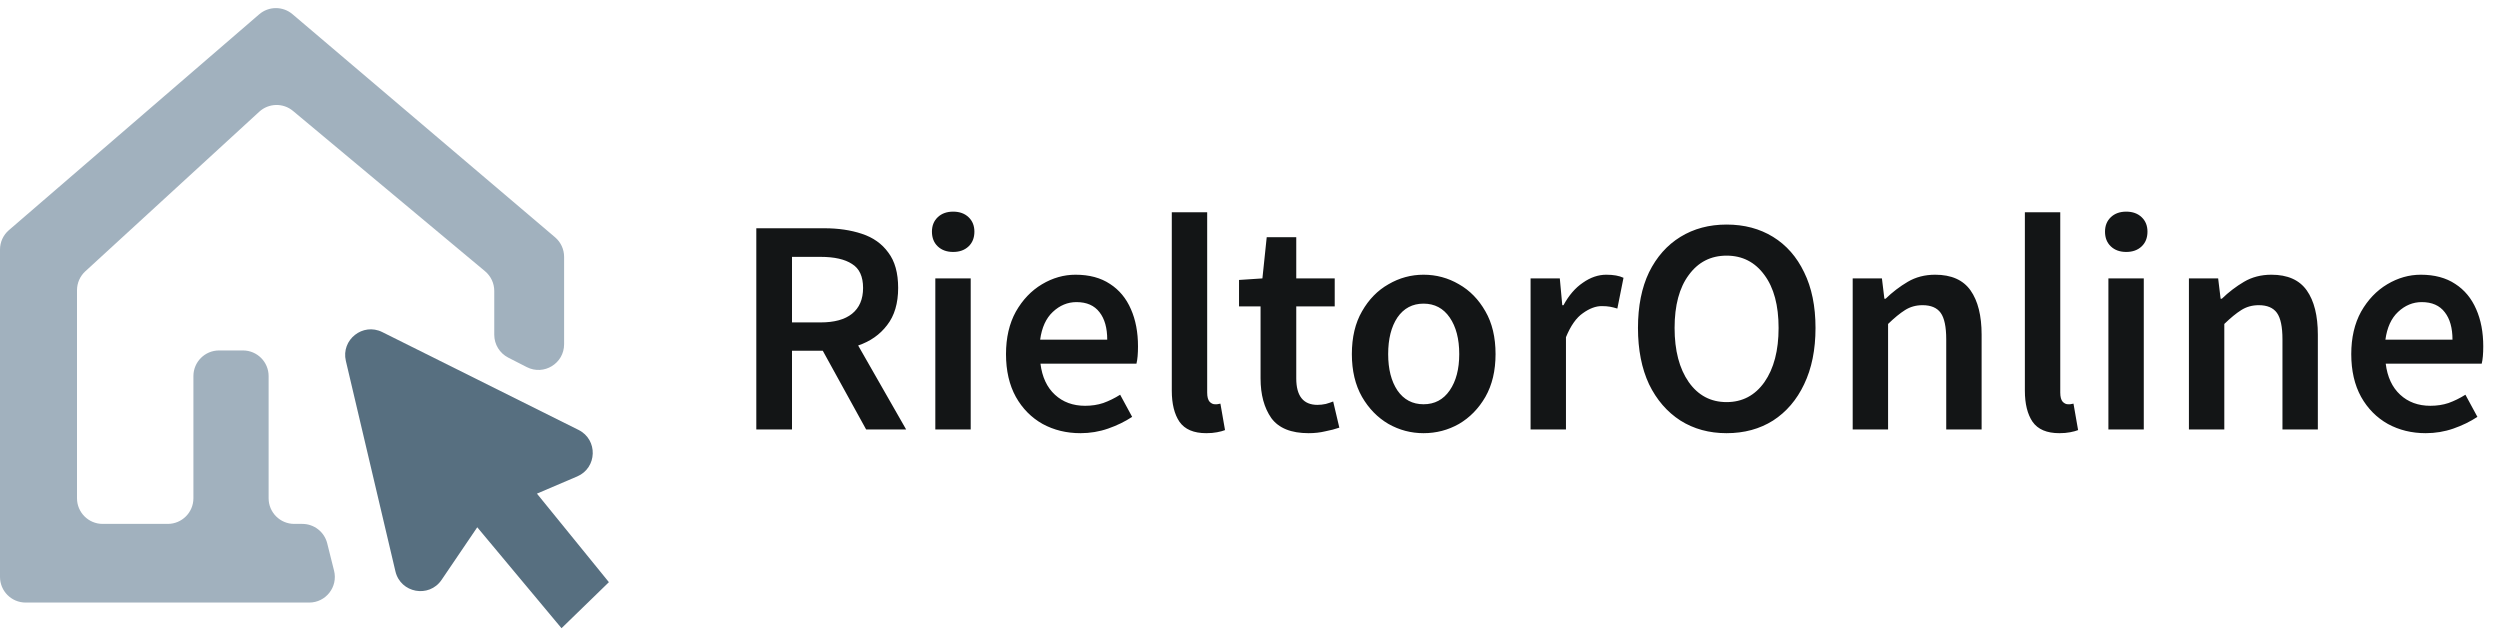
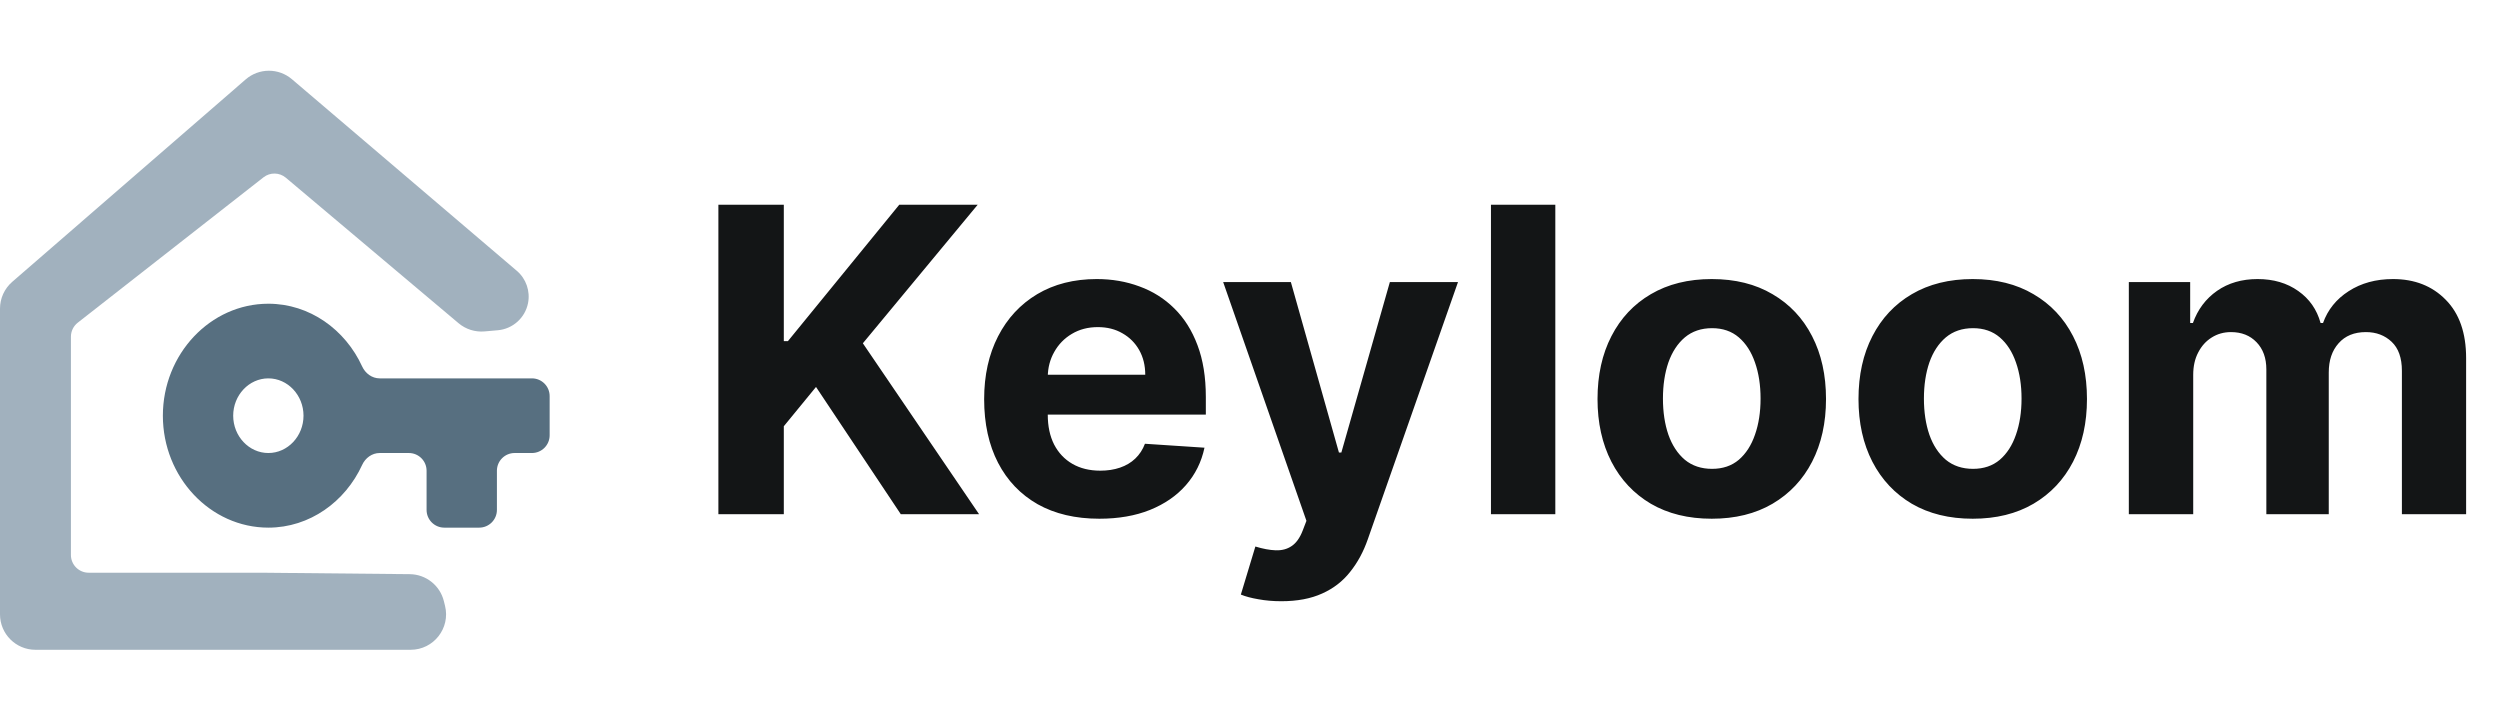
- <svg xmlns="http://www.w3.org/2000/svg" width="195" height="49" viewBox="0 0 195 49" fill="none">
-   <path d="M20.952 38.864V29.335C20.952 28.231 20.057 27.335 18.952 27.335H17.086C15.981 27.335 15.086 28.231 15.086 29.335V38.864C15.086 39.968 14.19 40.864 13.086 40.864H8.006C6.902 40.864 6.006 39.968 6.006 38.864V22.636C6.006 22.076 6.241 21.541 6.654 21.162L20.221 8.715C20.96 8.037 22.086 8.011 22.855 8.653L37.834 21.157C38.289 21.537 38.552 22.099 38.552 22.692V26.112C38.552 26.863 38.973 27.55 39.641 27.893L41.089 28.634C42.419 29.315 44 28.349 44 26.854V20.032C44 19.445 43.742 18.888 43.295 18.508L22.816 1.108C22.065 0.47 20.961 0.474 20.215 1.118L0.694 17.951C0.253 18.331 0 18.884 0 19.465V45C0 46.105 0.895 47 2 47H24.117C25.418 47 26.373 45.777 26.057 44.514L25.522 42.378C25.299 41.488 24.499 40.864 23.582 40.864H22.952C21.848 40.864 20.952 39.968 20.952 38.864Z" fill="#A1B1BE" />
-   <path d="M30.843 44.565L26.977 28.151C26.589 26.501 28.3 25.146 29.816 25.902L45.127 33.534C46.653 34.294 46.588 36.493 45.02 37.163L41.881 38.503L47.494 45.409L43.798 49L37.226 41.127L34.444 45.229C33.467 46.67 31.242 46.26 30.843 44.565Z" fill="#576F80" />
-   <path d="M58.992 33.5V17.804H64.296C65.384 17.804 66.36 17.948 67.224 18.236C68.104 18.524 68.792 19.012 69.288 19.7C69.8 20.372 70.056 21.292 70.056 22.46C70.056 23.66 69.768 24.628 69.192 25.364C68.632 26.1 67.88 26.628 66.936 26.948L70.68 33.5H67.56L64.176 27.356H61.776V33.5H58.992ZM61.776 25.148H64.008C65.08 25.148 65.896 24.924 66.456 24.476C67.032 24.012 67.32 23.34 67.32 22.46C67.32 21.564 67.032 20.94 66.456 20.588C65.896 20.22 65.08 20.036 64.008 20.036H61.776V25.148ZM72.955 33.5V21.716H75.715V33.5H72.955ZM74.347 19.652C73.851 19.652 73.451 19.508 73.147 19.22C72.843 18.932 72.691 18.548 72.691 18.068C72.691 17.604 72.843 17.228 73.147 16.94C73.451 16.652 73.851 16.508 74.347 16.508C74.843 16.508 75.243 16.652 75.547 16.94C75.851 17.228 76.003 17.604 76.003 18.068C76.003 18.548 75.851 18.932 75.547 19.22C75.243 19.508 74.843 19.652 74.347 19.652ZM84.276 33.788C83.188 33.788 82.204 33.548 81.324 33.068C80.444 32.572 79.748 31.868 79.236 30.956C78.724 30.028 78.468 28.916 78.468 27.62C78.468 26.34 78.724 25.236 79.236 24.308C79.764 23.38 80.444 22.668 81.276 22.172C82.108 21.676 82.98 21.428 83.892 21.428C84.964 21.428 85.86 21.668 86.58 22.148C87.3 22.612 87.844 23.268 88.212 24.116C88.58 24.948 88.764 25.916 88.764 27.02C88.764 27.596 88.724 28.044 88.644 28.364H81.156C81.284 29.404 81.66 30.212 82.284 30.788C82.908 31.364 83.692 31.652 84.636 31.652C85.148 31.652 85.62 31.58 86.052 31.436C86.5 31.276 86.94 31.06 87.372 30.788L88.308 32.516C87.748 32.884 87.124 33.188 86.436 33.428C85.748 33.668 85.028 33.788 84.276 33.788ZM81.132 26.492H86.364C86.364 25.58 86.164 24.868 85.764 24.356C85.364 23.828 84.764 23.564 83.964 23.564C83.276 23.564 82.66 23.82 82.116 24.332C81.588 24.828 81.26 25.548 81.132 26.492ZM94.088 33.788C93.112 33.788 92.416 33.492 92 32.9C91.6 32.308 91.4 31.5 91.4 30.476V16.556H94.16V30.62C94.16 30.956 94.224 31.196 94.352 31.34C94.48 31.468 94.616 31.532 94.76 31.532C94.824 31.532 94.88 31.532 94.928 31.532C94.992 31.516 95.08 31.5 95.192 31.484L95.552 33.548C95.392 33.612 95.184 33.668 94.928 33.716C94.688 33.764 94.408 33.788 94.088 33.788ZM102.068 33.788C100.708 33.788 99.74 33.396 99.164 32.612C98.604 31.812 98.324 30.78 98.324 29.516V23.9H96.644V21.836L98.468 21.716L98.804 18.5H101.108V21.716H104.108V23.9H101.108V29.516C101.108 30.892 101.66 31.58 102.764 31.58C102.972 31.58 103.188 31.556 103.412 31.508C103.636 31.444 103.828 31.38 103.988 31.316L104.468 33.356C104.148 33.468 103.78 33.564 103.364 33.644C102.964 33.74 102.532 33.788 102.068 33.788ZM111.037 33.788C110.061 33.788 109.149 33.548 108.301 33.068C107.453 32.572 106.765 31.868 106.237 30.956C105.709 30.028 105.445 28.916 105.445 27.62C105.445 26.308 105.709 25.196 106.237 24.284C106.765 23.356 107.453 22.652 108.301 22.172C109.149 21.676 110.061 21.428 111.037 21.428C112.029 21.428 112.949 21.676 113.797 22.172C114.645 22.652 115.333 23.356 115.861 24.284C116.389 25.196 116.653 26.308 116.653 27.62C116.653 28.916 116.389 30.028 115.861 30.956C115.333 31.868 114.645 32.572 113.797 33.068C112.949 33.548 112.029 33.788 111.037 33.788ZM111.037 31.532C111.901 31.532 112.581 31.172 113.077 30.452C113.573 29.732 113.821 28.788 113.821 27.62C113.821 26.436 113.573 25.484 113.077 24.764C112.581 24.044 111.901 23.684 111.037 23.684C110.173 23.684 109.493 24.044 108.997 24.764C108.517 25.484 108.277 26.436 108.277 27.62C108.277 28.788 108.517 29.732 108.997 30.452C109.493 31.172 110.173 31.532 111.037 31.532ZM119.385 33.5V21.716H121.665L121.857 23.804H121.953C122.369 23.036 122.873 22.452 123.465 22.052C124.057 21.636 124.665 21.428 125.289 21.428C125.849 21.428 126.297 21.508 126.633 21.668L126.153 24.068C125.945 24.004 125.753 23.956 125.577 23.924C125.401 23.892 125.185 23.876 124.929 23.876C124.465 23.876 123.977 24.06 123.465 24.428C122.953 24.78 122.513 25.404 122.145 26.3V33.5H119.385ZM134.674 33.788C133.314 33.788 132.114 33.46 131.074 32.804C130.034 32.132 129.218 31.188 128.626 29.972C128.05 28.74 127.762 27.276 127.762 25.58C127.762 23.884 128.05 22.436 128.626 21.236C129.218 20.036 130.034 19.116 131.074 18.476C132.114 17.836 133.314 17.516 134.674 17.516C136.05 17.516 137.258 17.836 138.298 18.476C139.338 19.116 140.146 20.036 140.722 21.236C141.314 22.436 141.61 23.884 141.61 25.58C141.61 27.276 141.314 28.74 140.722 29.972C140.146 31.188 139.338 32.132 138.298 32.804C137.258 33.46 136.05 33.788 134.674 33.788ZM134.674 31.364C135.906 31.364 136.89 30.844 137.626 29.804C138.362 28.748 138.73 27.34 138.73 25.58C138.73 23.82 138.362 22.444 137.626 21.452C136.89 20.444 135.906 19.94 134.674 19.94C133.442 19.94 132.458 20.444 131.722 21.452C130.986 22.444 130.618 23.82 130.618 25.58C130.618 27.34 130.986 28.748 131.722 29.804C132.458 30.844 133.442 31.364 134.674 31.364ZM144.51 33.5V21.716H146.79L146.982 23.3H147.078C147.606 22.788 148.182 22.348 148.806 21.98C149.43 21.612 150.142 21.428 150.942 21.428C152.206 21.428 153.126 21.836 153.702 22.652C154.278 23.468 154.566 24.62 154.566 26.108V33.5H151.806V26.468C151.806 25.492 151.662 24.804 151.374 24.404C151.086 24.004 150.614 23.804 149.958 23.804C149.446 23.804 148.99 23.932 148.59 24.188C148.206 24.428 147.766 24.788 147.27 25.268V33.5H144.51ZM160.628 33.788C159.652 33.788 158.956 33.492 158.54 32.9C158.14 32.308 157.94 31.5 157.94 30.476V16.556H160.7V30.62C160.7 30.956 160.764 31.196 160.892 31.34C161.02 31.468 161.156 31.532 161.3 31.532C161.364 31.532 161.42 31.532 161.468 31.532C161.532 31.516 161.62 31.5 161.732 31.484L162.092 33.548C161.932 33.612 161.724 33.668 161.468 33.716C161.228 33.764 160.948 33.788 160.628 33.788ZM164.455 33.5V21.716H167.215V33.5H164.455ZM165.847 19.652C165.351 19.652 164.951 19.508 164.647 19.22C164.343 18.932 164.191 18.548 164.191 18.068C164.191 17.604 164.343 17.228 164.647 16.94C164.951 16.652 165.351 16.508 165.847 16.508C166.343 16.508 166.743 16.652 167.047 16.94C167.351 17.228 167.503 17.604 167.503 18.068C167.503 18.548 167.351 18.932 167.047 19.22C166.743 19.508 166.343 19.652 165.847 19.652ZM170.736 33.5V21.716H173.016L173.208 23.3H173.304C173.832 22.788 174.408 22.348 175.032 21.98C175.656 21.612 176.368 21.428 177.168 21.428C178.432 21.428 179.352 21.836 179.928 22.652C180.504 23.468 180.792 24.62 180.792 26.108V33.5H178.032V26.468C178.032 25.492 177.888 24.804 177.6 24.404C177.312 24.004 176.84 23.804 176.184 23.804C175.672 23.804 175.216 23.932 174.816 24.188C174.432 24.428 173.992 24.788 173.496 25.268V33.5H170.736ZM189.206 33.788C188.118 33.788 187.134 33.548 186.254 33.068C185.374 32.572 184.678 31.868 184.166 30.956C183.654 30.028 183.398 28.916 183.398 27.62C183.398 26.34 183.654 25.236 184.166 24.308C184.694 23.38 185.374 22.668 186.206 22.172C187.038 21.676 187.91 21.428 188.822 21.428C189.894 21.428 190.79 21.668 191.51 22.148C192.23 22.612 192.774 23.268 193.142 24.116C193.51 24.948 193.694 25.916 193.694 27.02C193.694 27.596 193.654 28.044 193.574 28.364H186.086C186.214 29.404 186.59 30.212 187.214 30.788C187.838 31.364 188.622 31.652 189.566 31.652C190.078 31.652 190.55 31.58 190.982 31.436C191.43 31.276 191.87 31.06 192.302 30.788L193.238 32.516C192.678 32.884 192.054 33.188 191.366 33.428C190.678 33.668 189.958 33.788 189.206 33.788ZM186.062 26.492H191.294C191.294 25.58 191.094 24.868 190.694 24.356C190.294 23.828 189.694 23.564 188.894 23.564C188.206 23.564 187.59 23.82 187.046 24.332C186.518 24.828 186.19 25.548 186.062 26.492Z" fill="#131516" />
+ <svg xmlns="http://www.w3.org/2000/svg" width="141" height="40" viewBox="0 0 141 40" fill="none">
+   <path d="M15.135 25.55C14.044 25.55 13.152 24.602 13.152 23.445C13.152 22.287 14.044 21.34 15.135 21.34C16.226 21.34 17.118 22.287 17.118 23.445C17.118 24.602 16.226 25.55 15.135 25.55ZM21.413 21.34C20.98 21.34 20.604 21.058 20.424 20.665C19.475 18.594 17.467 17.13 15.135 17.13C11.863 17.13 9.186 19.971 9.186 23.445C9.186 26.918 11.863 29.759 15.135 29.759C17.467 29.759 19.475 28.295 20.424 26.224C20.604 25.831 20.98 25.55 21.413 25.55H23.059C23.612 25.55 24.059 25.997 24.059 26.55V28.759C24.059 29.312 24.507 29.759 25.059 29.759H27.026C27.578 29.759 28.026 29.312 28.026 28.759V26.55C28.026 25.997 28.473 25.55 29.026 25.55H30C30.553 25.55 31 25.102 31 24.55V22.34C31 21.788 30.553 21.34 30 21.34H21.413Z" fill="#576F80" />
+   <path d="M23.111 32.383L14.762 32.301H9.864H5C4.448 32.301 4 31.853 4 31.301V18.988C4 18.68 4.142 18.39 4.384 18.2L14.861 10.001C15.233 9.709 15.759 9.719 16.121 10.023L25.864 18.23C26.271 18.572 26.798 18.739 27.328 18.692L28.077 18.626C28.921 18.551 29.614 17.93 29.78 17.1C29.916 16.421 29.674 15.722 29.147 15.273L16.464 4.467C15.712 3.826 14.604 3.831 13.857 4.478L0.69 15.895C0.252 16.274 0 16.826 0 17.406V34.648C0 35.753 0.895 36.648 2 36.648H23.158C24.458 36.648 25.413 35.427 25.099 34.166L25.033 33.9C24.813 33.016 24.023 32.392 23.111 32.383Z" fill="#A1B1BE" />
+   <path d="M40.517 29V11.546H44.207V19.241H44.438L50.719 11.546H55.142L48.665 19.361L55.219 29H50.804L46.023 21.824L44.207 24.04V29H40.517ZM62.001 29.256C60.654 29.256 59.495 28.983 58.523 28.438C57.557 27.886 56.813 27.108 56.291 26.102C55.768 25.091 55.506 23.895 55.506 22.514C55.506 21.168 55.768 19.986 56.291 18.969C56.813 17.952 57.549 17.159 58.498 16.591C59.452 16.023 60.572 15.739 61.856 15.739C62.719 15.739 63.523 15.878 64.268 16.156C65.018 16.429 65.671 16.841 66.228 17.392C66.79 17.943 67.228 18.636 67.54 19.472C67.853 20.301 68.009 21.273 68.009 22.386V23.384H56.955V21.134H64.592C64.592 20.611 64.478 20.148 64.251 19.744C64.023 19.341 63.708 19.026 63.305 18.798C62.907 18.565 62.444 18.449 61.916 18.449C61.364 18.449 60.876 18.577 60.45 18.832C60.029 19.082 59.7 19.421 59.461 19.847C59.222 20.267 59.1 20.736 59.094 21.253V23.392C59.094 24.04 59.214 24.599 59.452 25.071C59.697 25.543 60.041 25.906 60.484 26.162C60.927 26.418 61.452 26.546 62.06 26.546C62.464 26.546 62.833 26.489 63.168 26.375C63.504 26.261 63.791 26.091 64.029 25.864C64.268 25.636 64.45 25.358 64.575 25.028L67.933 25.25C67.762 26.057 67.413 26.761 66.884 27.364C66.362 27.96 65.685 28.426 64.856 28.761C64.032 29.091 63.08 29.256 62.001 29.256ZM72.269 33.909C71.808 33.909 71.376 33.872 70.973 33.798C70.575 33.73 70.246 33.642 69.984 33.534L70.803 30.824C71.229 30.954 71.612 31.026 71.953 31.037C72.3 31.048 72.598 30.969 72.848 30.798C73.104 30.628 73.311 30.338 73.47 29.929L73.683 29.375L68.987 15.909H72.805L75.516 25.523H75.652L78.388 15.909H82.231L77.144 30.415C76.899 31.119 76.567 31.733 76.146 32.256C75.731 32.784 75.206 33.19 74.57 33.474C73.933 33.764 73.166 33.909 72.269 33.909ZM87.72 11.546V29H84.09V11.546H87.72ZM96.543 29.256C95.219 29.256 94.075 28.974 93.109 28.412C92.148 27.844 91.407 27.054 90.884 26.043C90.362 25.026 90.1 23.847 90.1 22.506C90.1 21.153 90.362 19.972 90.884 18.96C91.407 17.943 92.148 17.153 93.109 16.591C94.075 16.023 95.219 15.739 96.543 15.739C97.867 15.739 99.009 16.023 99.969 16.591C100.935 17.153 101.68 17.943 102.202 18.96C102.725 19.972 102.987 21.153 102.987 22.506C102.987 23.847 102.725 25.026 102.202 26.043C101.68 27.054 100.935 27.844 99.969 28.412C99.009 28.974 97.867 29.256 96.543 29.256ZM96.56 26.443C97.163 26.443 97.665 26.273 98.069 25.932C98.472 25.585 98.776 25.114 98.981 24.517C99.191 23.921 99.296 23.241 99.296 22.48C99.296 21.719 99.191 21.04 98.981 20.443C98.776 19.847 98.472 19.375 98.069 19.028C97.665 18.682 97.163 18.509 96.56 18.509C95.952 18.509 95.441 18.682 95.026 19.028C94.617 19.375 94.308 19.847 94.097 20.443C93.893 21.04 93.79 21.719 93.79 22.48C93.79 23.241 93.893 23.921 94.097 24.517C94.308 25.114 94.617 25.585 95.026 25.932C95.441 26.273 95.952 26.443 96.56 26.443ZM111.262 29.256C109.938 29.256 108.793 28.974 107.827 28.412C106.867 27.844 106.126 27.054 105.603 26.043C105.08 25.026 104.819 23.847 104.819 22.506C104.819 21.153 105.08 19.972 105.603 18.96C106.126 17.943 106.867 17.153 107.827 16.591C108.793 16.023 109.938 15.739 111.262 15.739C112.586 15.739 113.728 16.023 114.688 16.591C115.654 17.153 116.398 17.943 116.921 18.96C117.444 19.972 117.705 21.153 117.705 22.506C117.705 23.847 117.444 25.026 116.921 26.043C116.398 27.054 115.654 27.844 114.688 28.412C113.728 28.974 112.586 29.256 111.262 29.256ZM111.279 26.443C111.881 26.443 112.384 26.273 112.788 25.932C113.191 25.585 113.495 25.114 113.7 24.517C113.91 23.921 114.015 23.241 114.015 22.48C114.015 21.719 113.91 21.04 113.7 20.443C113.495 19.847 113.191 19.375 112.788 19.028C112.384 18.682 111.881 18.509 111.279 18.509C110.671 18.509 110.16 18.682 109.745 19.028C109.336 19.375 109.026 19.847 108.816 20.443C108.612 21.04 108.509 21.719 108.509 22.48C108.509 23.241 108.612 23.921 108.816 24.517C109.026 25.114 109.336 25.585 109.745 25.932C110.16 26.273 110.671 26.443 111.279 26.443ZM120.066 29V15.909H123.526V18.219H123.68C123.952 17.452 124.407 16.847 125.043 16.403C125.68 15.96 126.441 15.739 127.327 15.739C128.225 15.739 128.989 15.963 129.62 16.412C130.251 16.855 130.671 17.457 130.881 18.219H131.018C131.285 17.469 131.768 16.869 132.467 16.421C133.171 15.966 134.004 15.739 134.964 15.739C136.185 15.739 137.177 16.128 137.938 16.906C138.705 17.679 139.089 18.776 139.089 20.196V29H135.467V20.912C135.467 20.185 135.273 19.639 134.887 19.276C134.501 18.912 134.018 18.73 133.438 18.73C132.779 18.73 132.265 18.94 131.896 19.361C131.526 19.776 131.342 20.324 131.342 21.006V29H127.822V20.835C127.822 20.193 127.637 19.682 127.268 19.301C126.904 18.921 126.424 18.73 125.827 18.73C125.424 18.73 125.06 18.832 124.737 19.037C124.418 19.236 124.165 19.517 123.978 19.881C123.79 20.239 123.697 20.659 123.697 21.142V29H120.066Z" fill="#131516" />
</svg>
